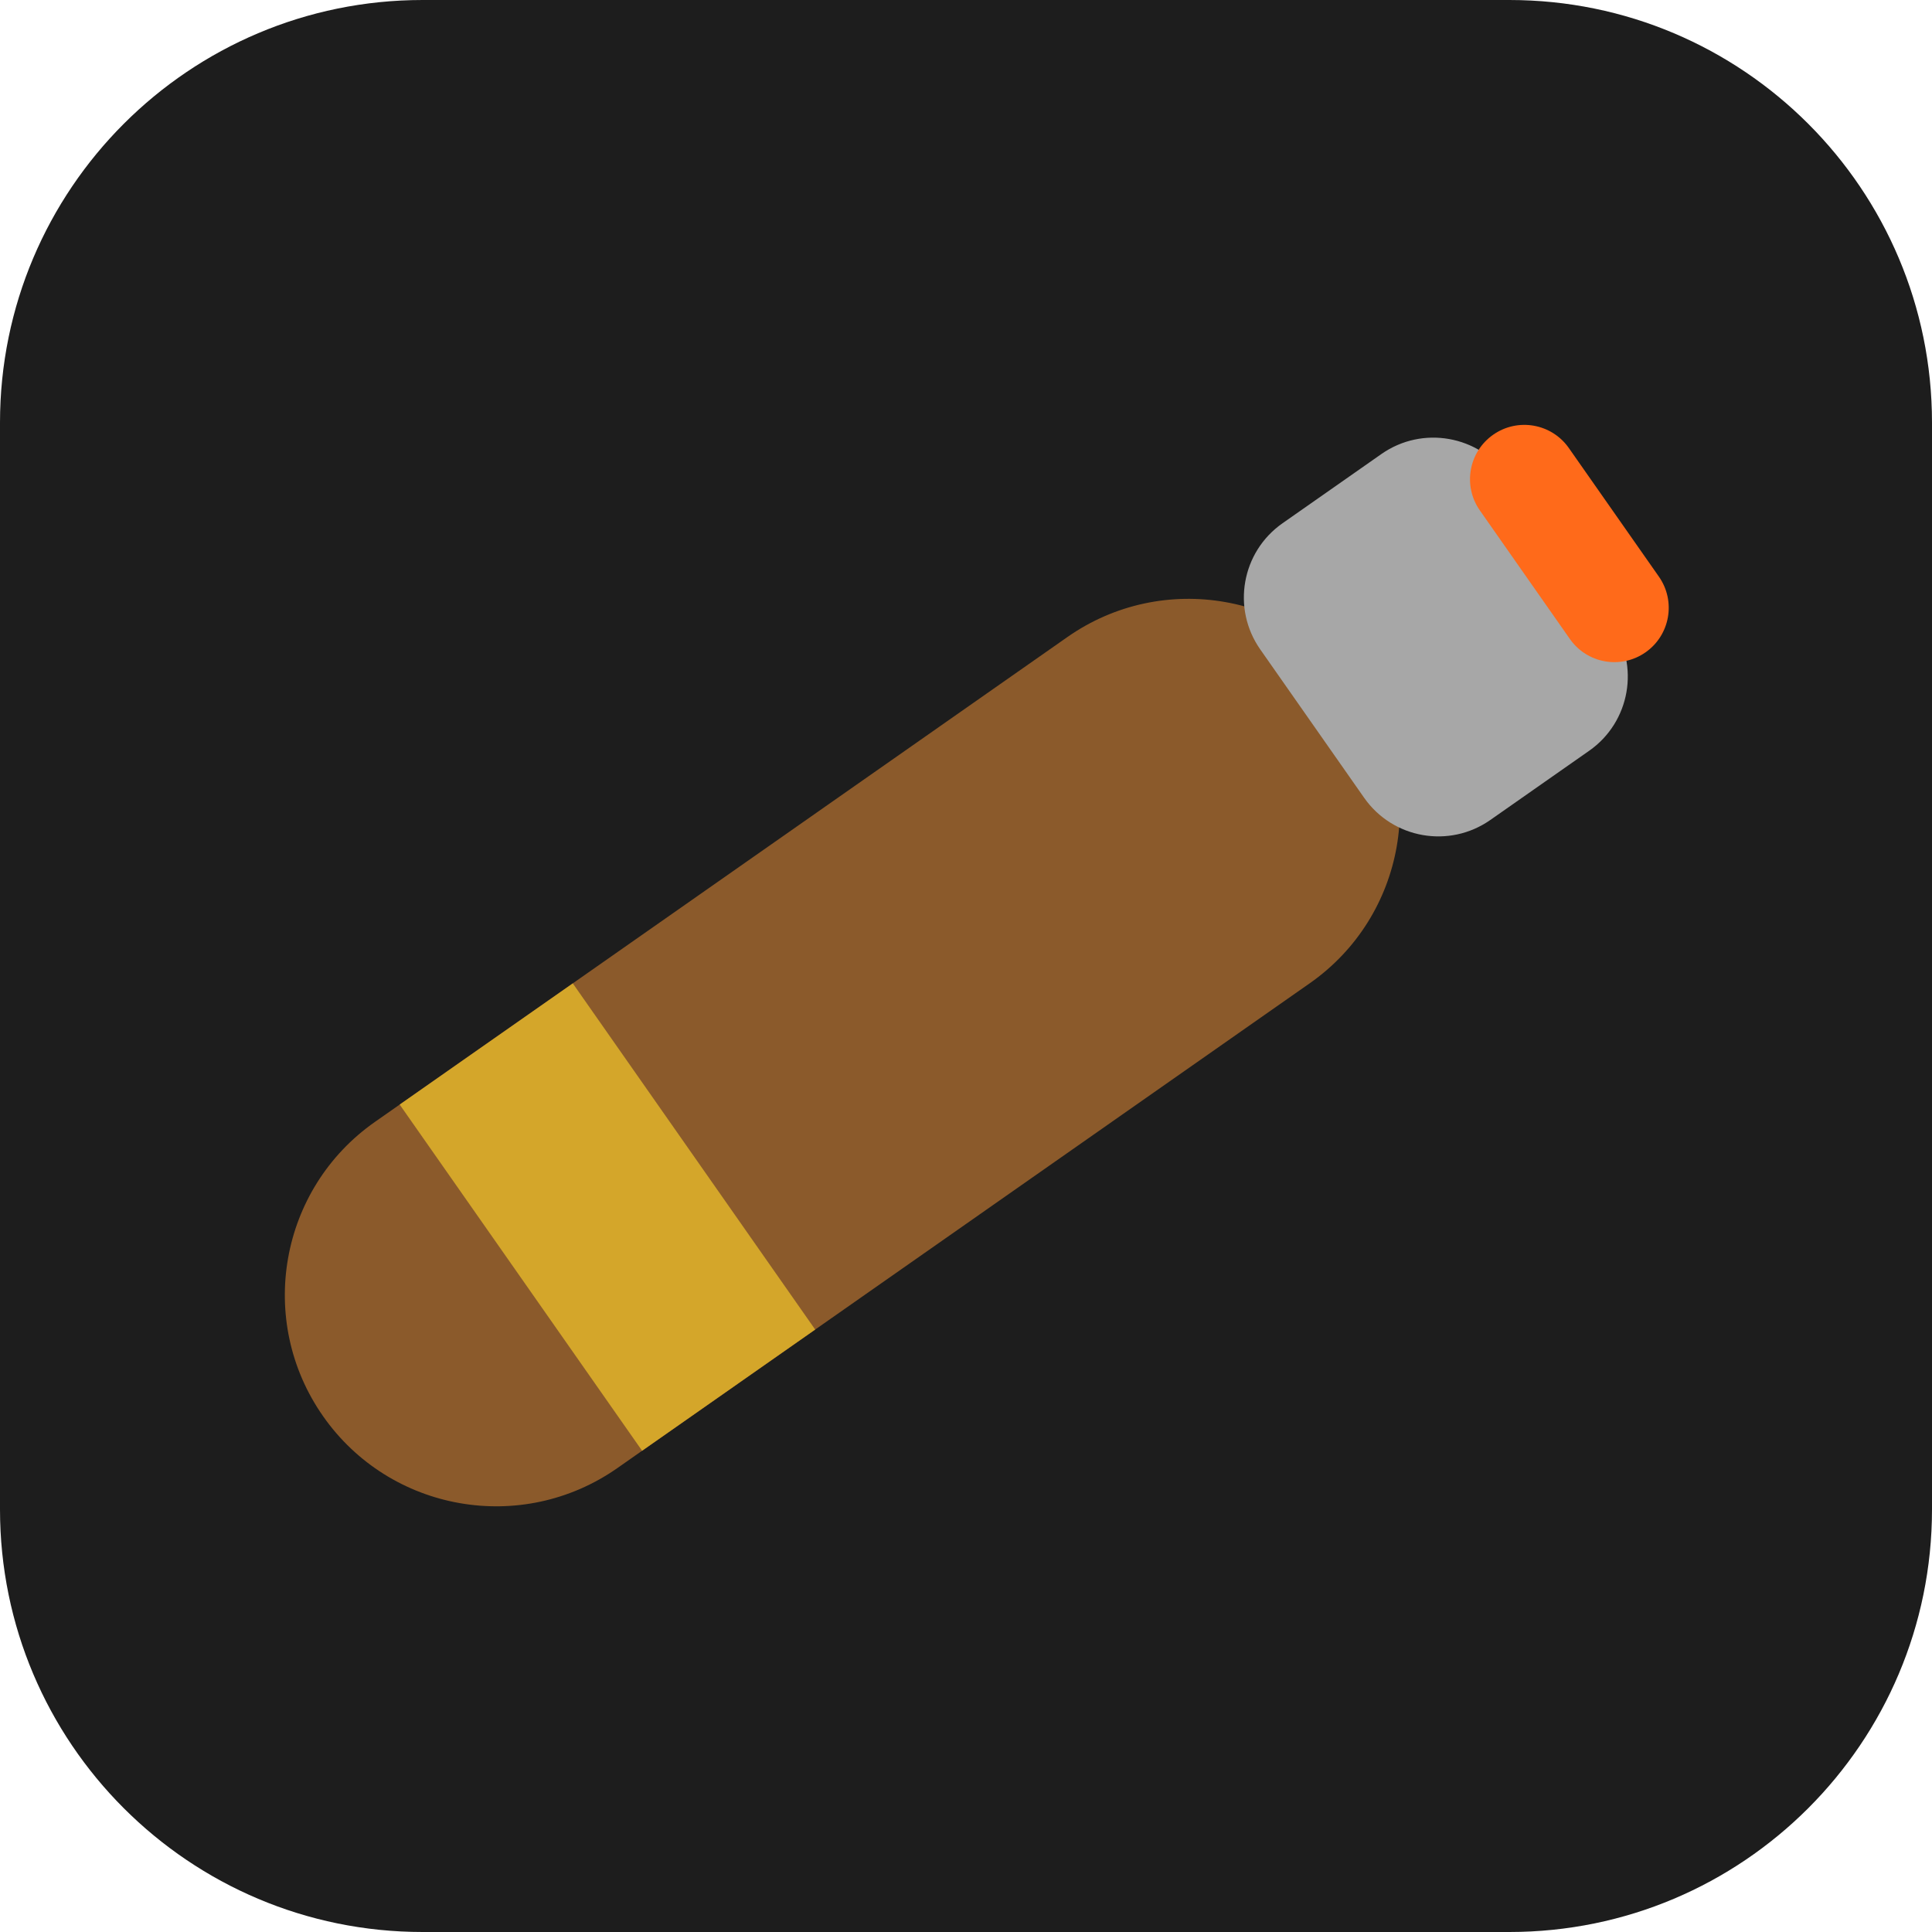
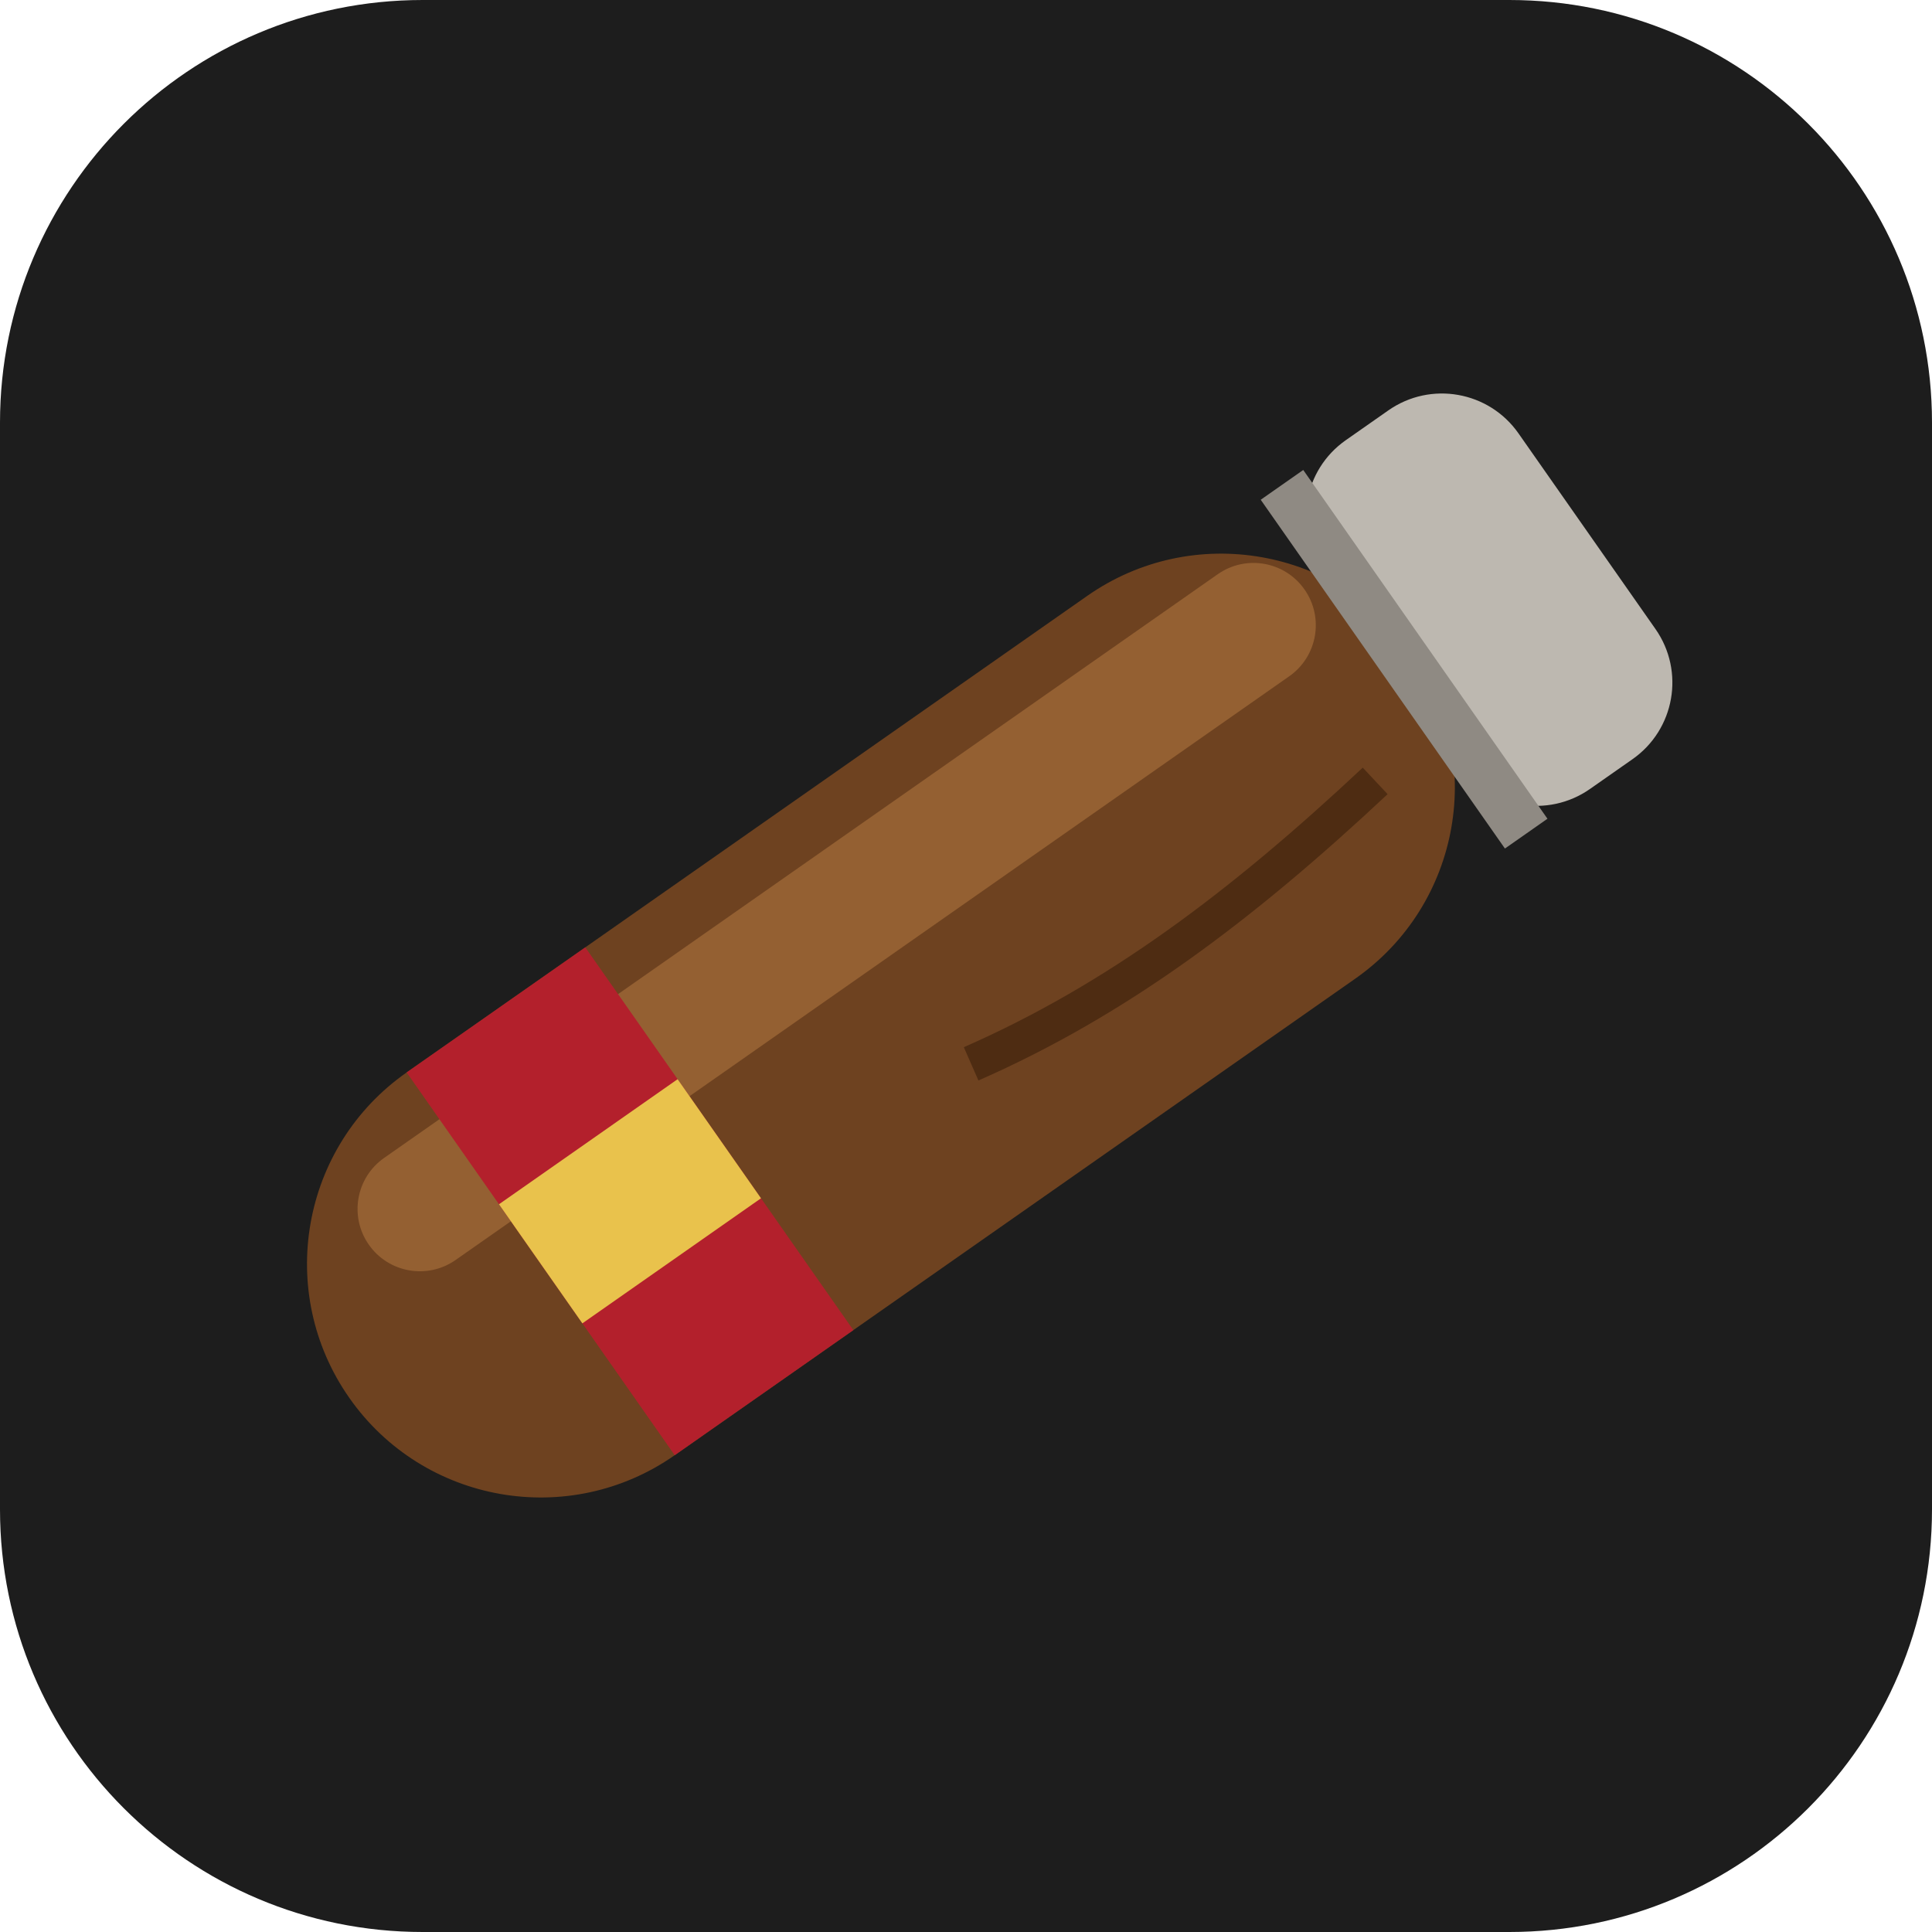
<svg xmlns="http://www.w3.org/2000/svg" viewBox="0 0 32 32">
  <rect width="32" height="32" rx="7" fill="#1d1d1d" />
-   <g transform="rotate(-35 16 16)">
-     <rect x="3" y="12.5" width="21" height="7" rx="3.5" fill="#8b5a2b" />
-     <rect x="7" y="12.5" width="3.5" height="7" fill="#d4a62a" />
-     <rect x="23" y="13" width="5" height="6" rx="1.5" fill="#a7a7a7" />
-     <rect x="27.3" y="13.8" width="1.8" height="4.4" rx=".9" fill="#ff6a1a" />
+   <g transform="translate(16 16) scale(.86) translate(-16 -16) rotate(-35 16 16)">
+     <rect x="1.5" y="11.5" width="25" height="9" rx="4.5" fill="#6e4220" />
+     <rect x="3.5" y="12.6" width="22" height="2.4" rx="1.2" fill="#a06a38" opacity=".75" />
+     <path d="M15 17.6c3 .6 6 .5 9.5 0" stroke="#4e2c12" stroke-width=".7" fill="none" />
+     <rect x="6" y="11.5" width="4.2" height="9" fill="#b3202c" />
+     <rect x="6" y="14.6" width="4.2" height="2.8" fill="#e9c24c" />
+     <rect x="26" y="11.9" width="4.6" height="8.2" rx="1.8" fill="#bdb8b0" />
+     <rect x="25.8" y="11.9" width="1" height="8.2" fill="#8f8a83" />
  </g>
</svg>
